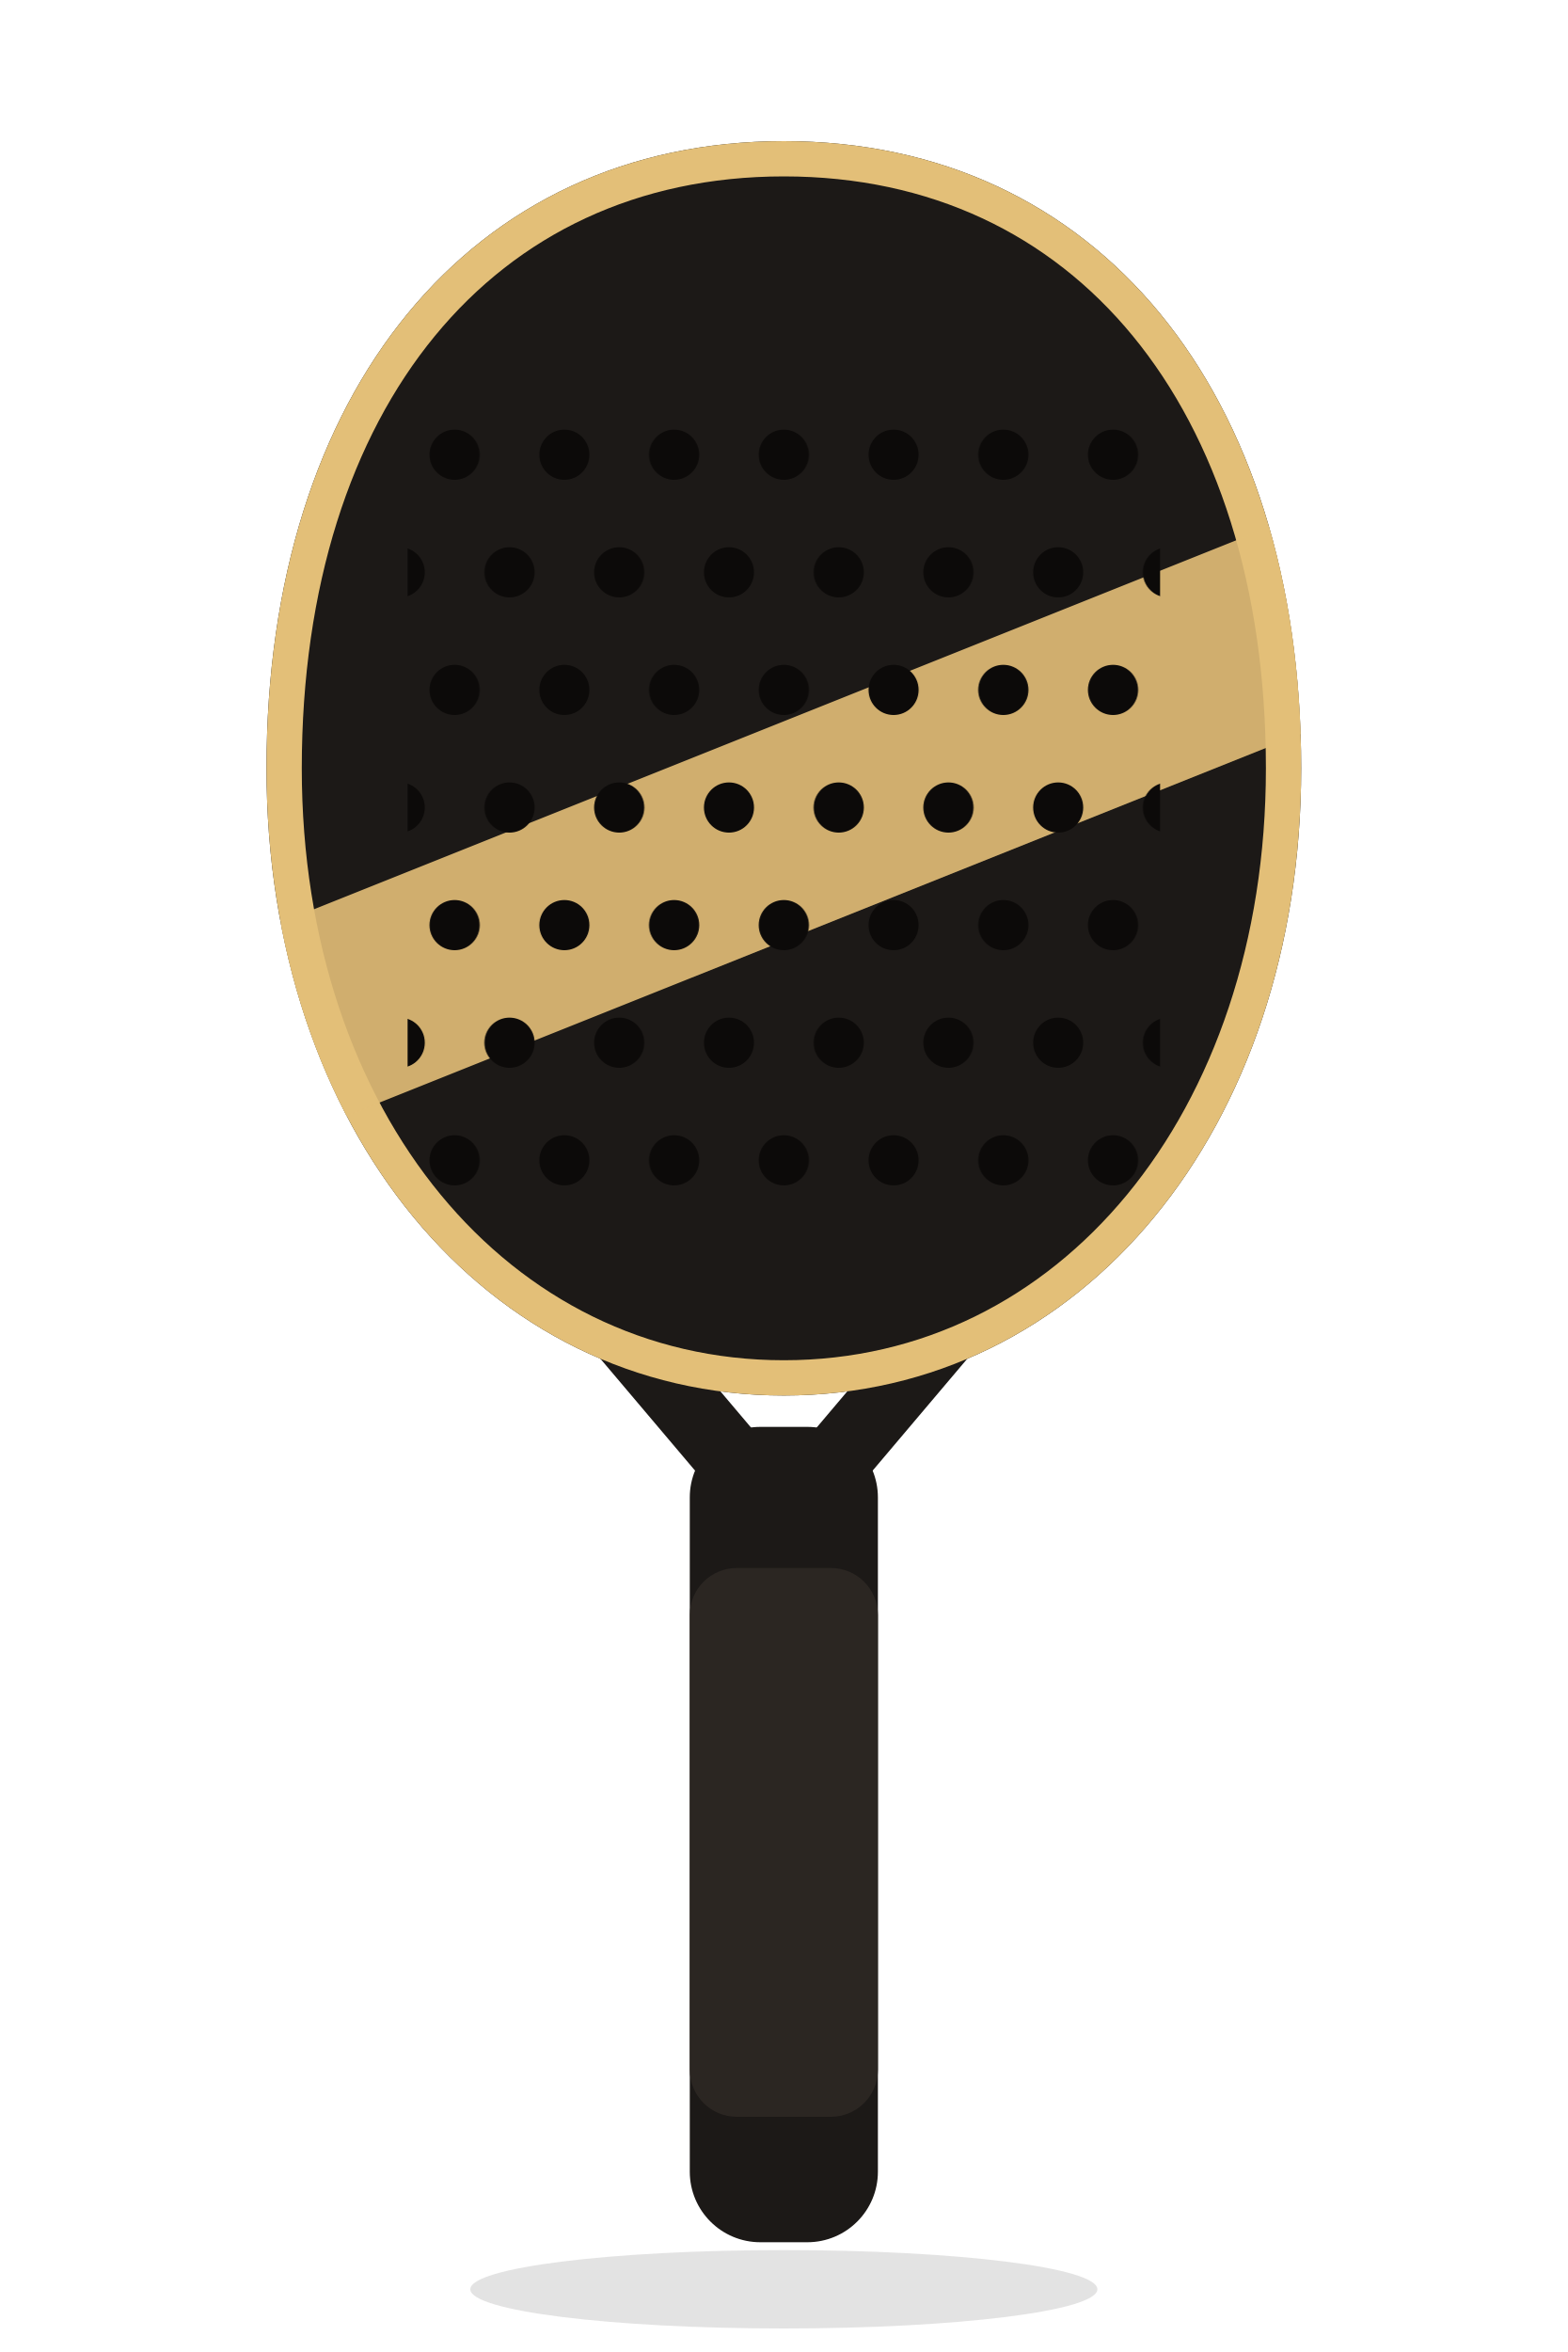
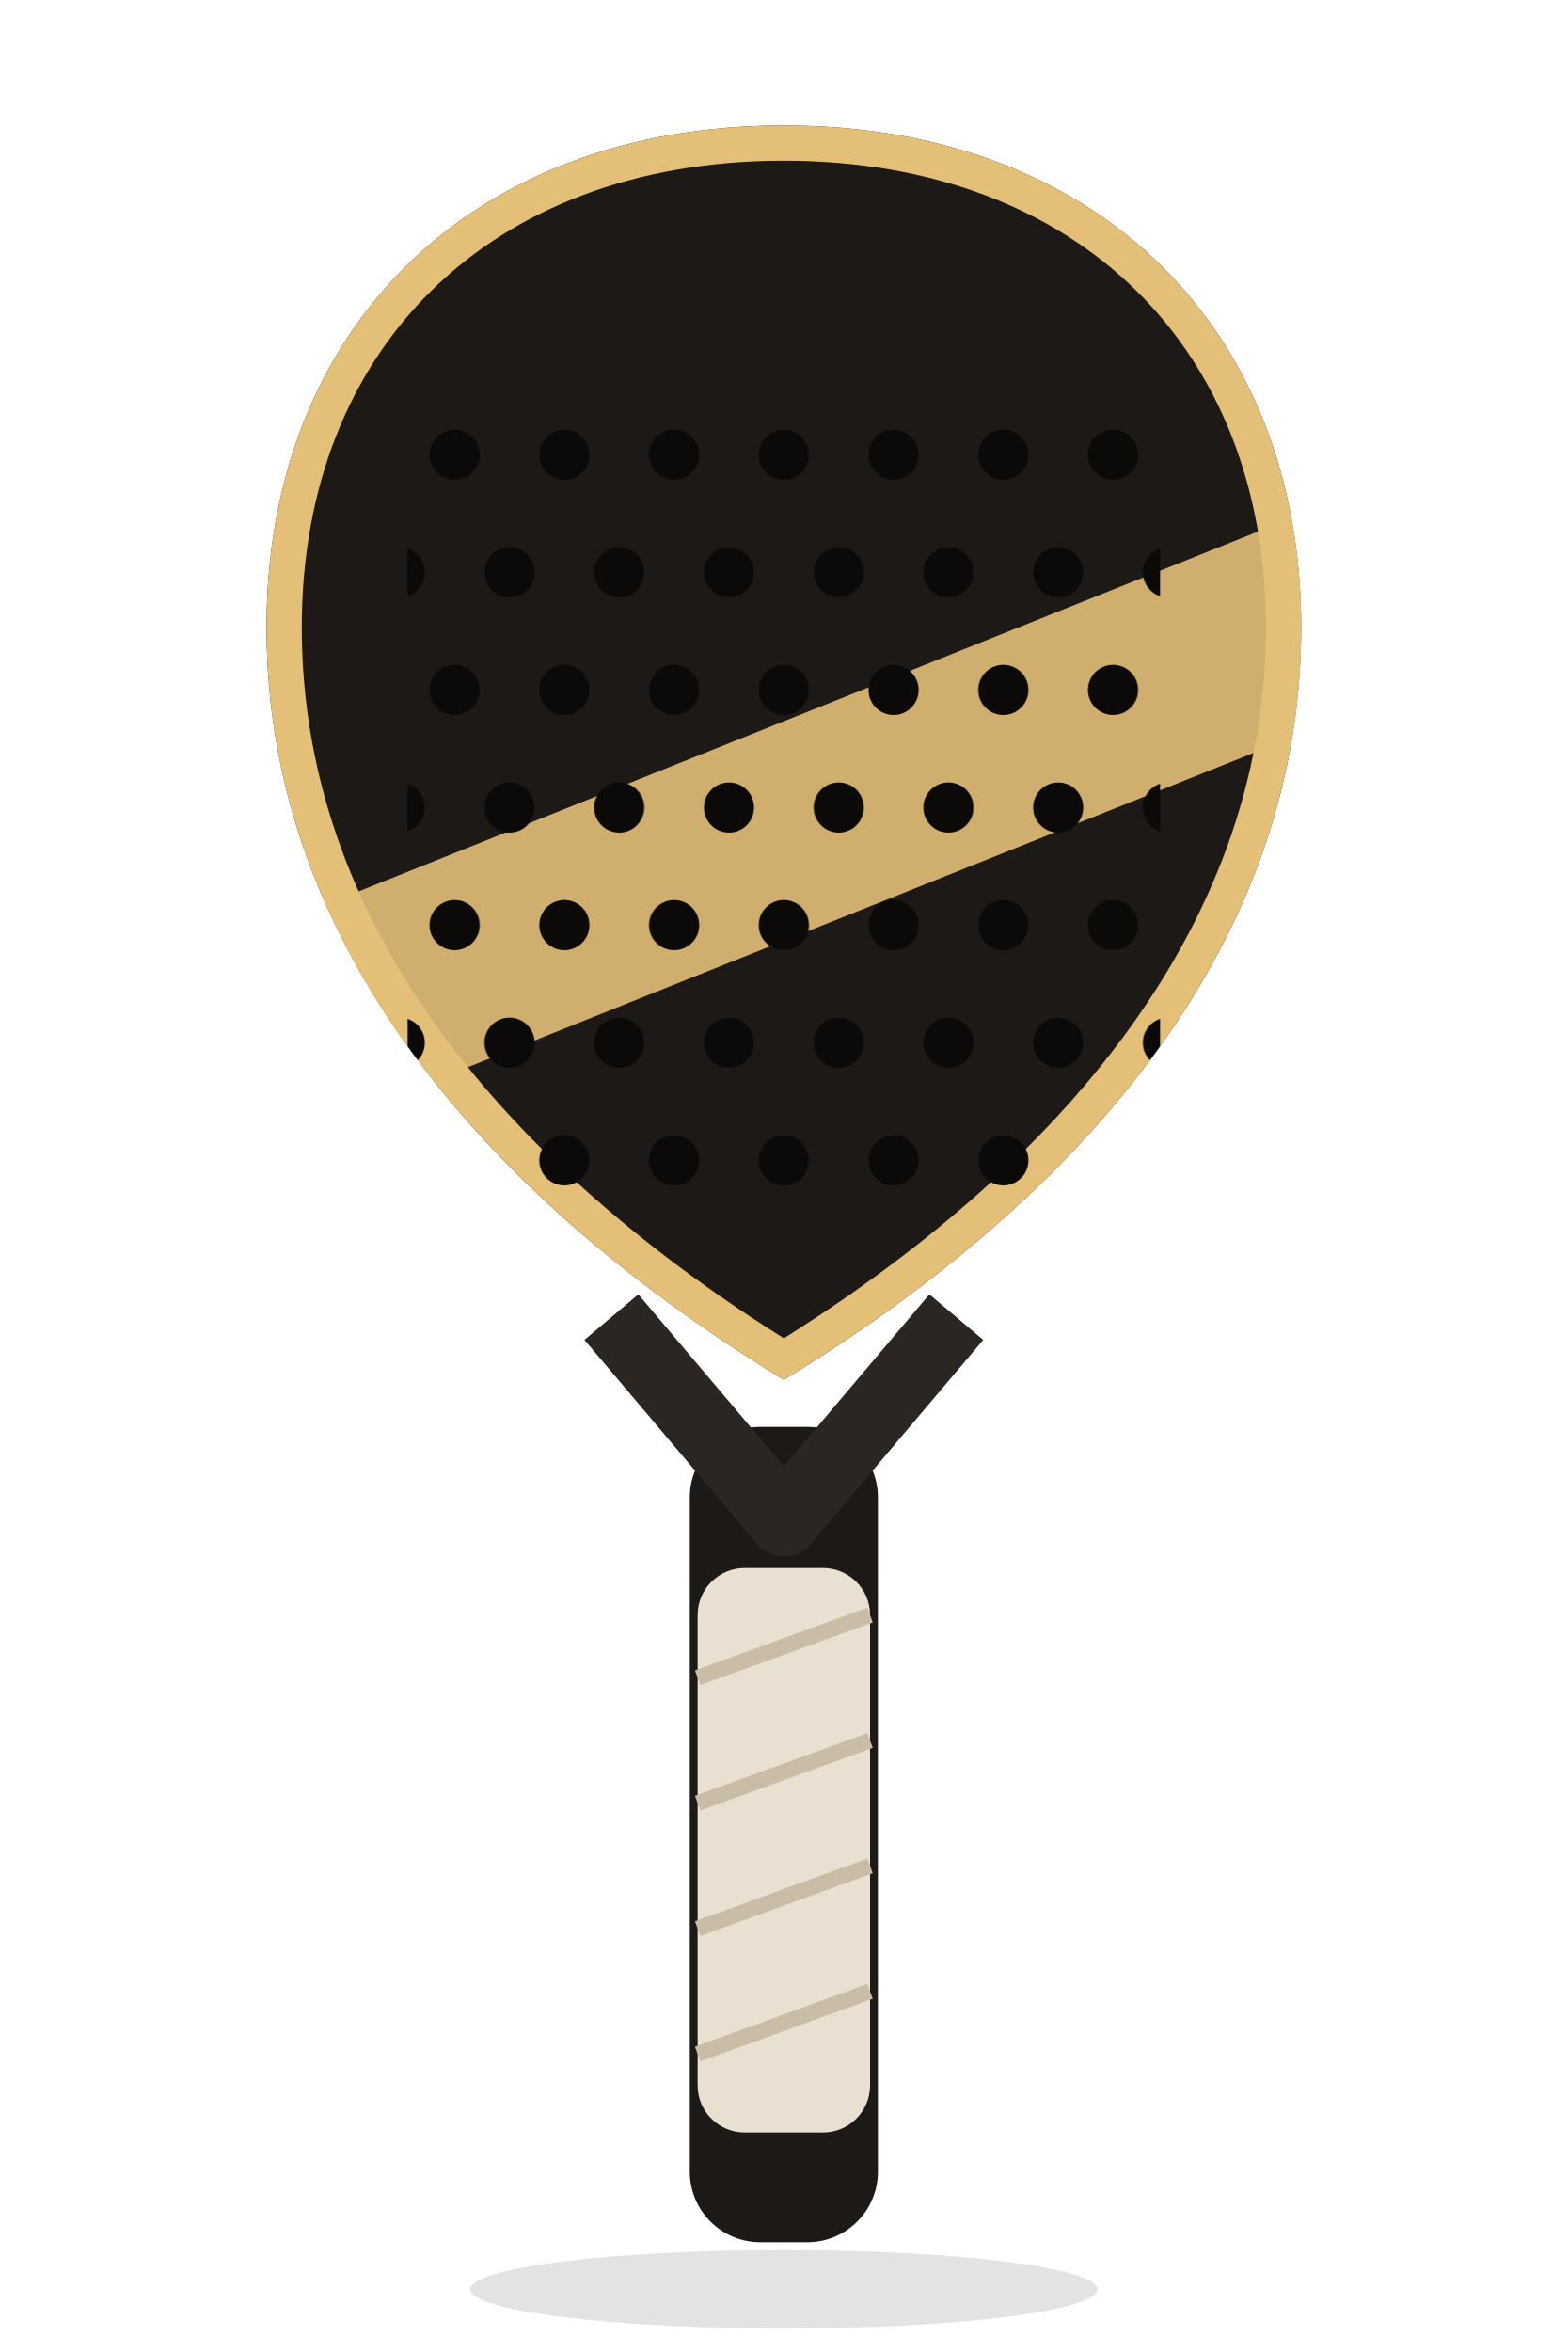
<svg xmlns="http://www.w3.org/2000/svg" viewBox="0 0 200 300">
  <defs>
    <clipPath id="c">
-       <path d="M100 18c40 0 66 32 66 80 0 46-28 80-66 80S34 144 34 98c0-48 26-80 66-80z" />
+       <path d="M100 16c40 0 66 26 66 64 0 42-30 74-66 96-36-22-66-54-66-96 0-38 26-64 66-64z" />
    </clipPath>
    <pattern id="h" width="14" height="30" patternUnits="userSpaceOnUse" x="51" y="51">
      <circle cx="7" cy="7" r="3.2" fill="#0c0a09" />
      <circle cx="14" cy="22" r="3.2" fill="#0c0a09" />
      <circle cx="0" cy="22" r="3.2" fill="#0c0a09" />
    </pattern>
  </defs>
  <ellipse cx="100" cy="292" rx="40" ry="5" fill="#14110f" opacity=".12" />
  <rect x="88" y="182" width="24" height="104" rx="9" fill="#1c1917" />
-   <rect x="88" y="200" width="24" height="70" rx="6" fill="#2b2622" />
-   <path d="M78 168l22 26 22-26" fill="none" stroke="#1c1917" stroke-width="9" stroke-linejoin="round" />
-   <path d="M100 18c40 0 66 32 66 80 0 46-28 80-66 80S34 144 34 98c0-48 26-80 66-80z" fill="#1c1917" />
+   <rect x="89" y="200" width="22" height="72" rx="6" fill="#e9e0d1" />
+   <path d="M89 214l22-8M89 230l22-8M89 246l22-8M89 262l22-8" stroke="#c9bda8" stroke-width="2" />
+   <path d="M78 168l22 26 22-26" fill="none" stroke="#2b2622" stroke-width="9" stroke-linejoin="round" />
+   <path d="M100 16c40 0 66 26 66 64 0 42-30 74-66 96-36-22-66-54-66-96 0-38 26-64 66-64z" fill="#1c1917" />
  <g clip-path="url(#c)">
-     <path d="M100 18c40 0 66 32 66 80 0 46-28 80-66 80S34 144 34 98c0-48 26-80 66-80z" fill="none" stroke="#e3bf78" stroke-width="9" />
+     <path d="M100 16c40 0 66 26 66 64 0 42-30 74-66 96-36-22-66-54-66-96 0-38 26-64 66-64z" fill="none" stroke="#e3bf78" stroke-width="9" />
    <path d="M30 120 L170 64 L170 92 L30 148z" fill="#e3bf78" opacity=".9" />
    <rect x="52" y="50" width="96" height="108" fill="url(#h)" />
  </g>
</svg>
